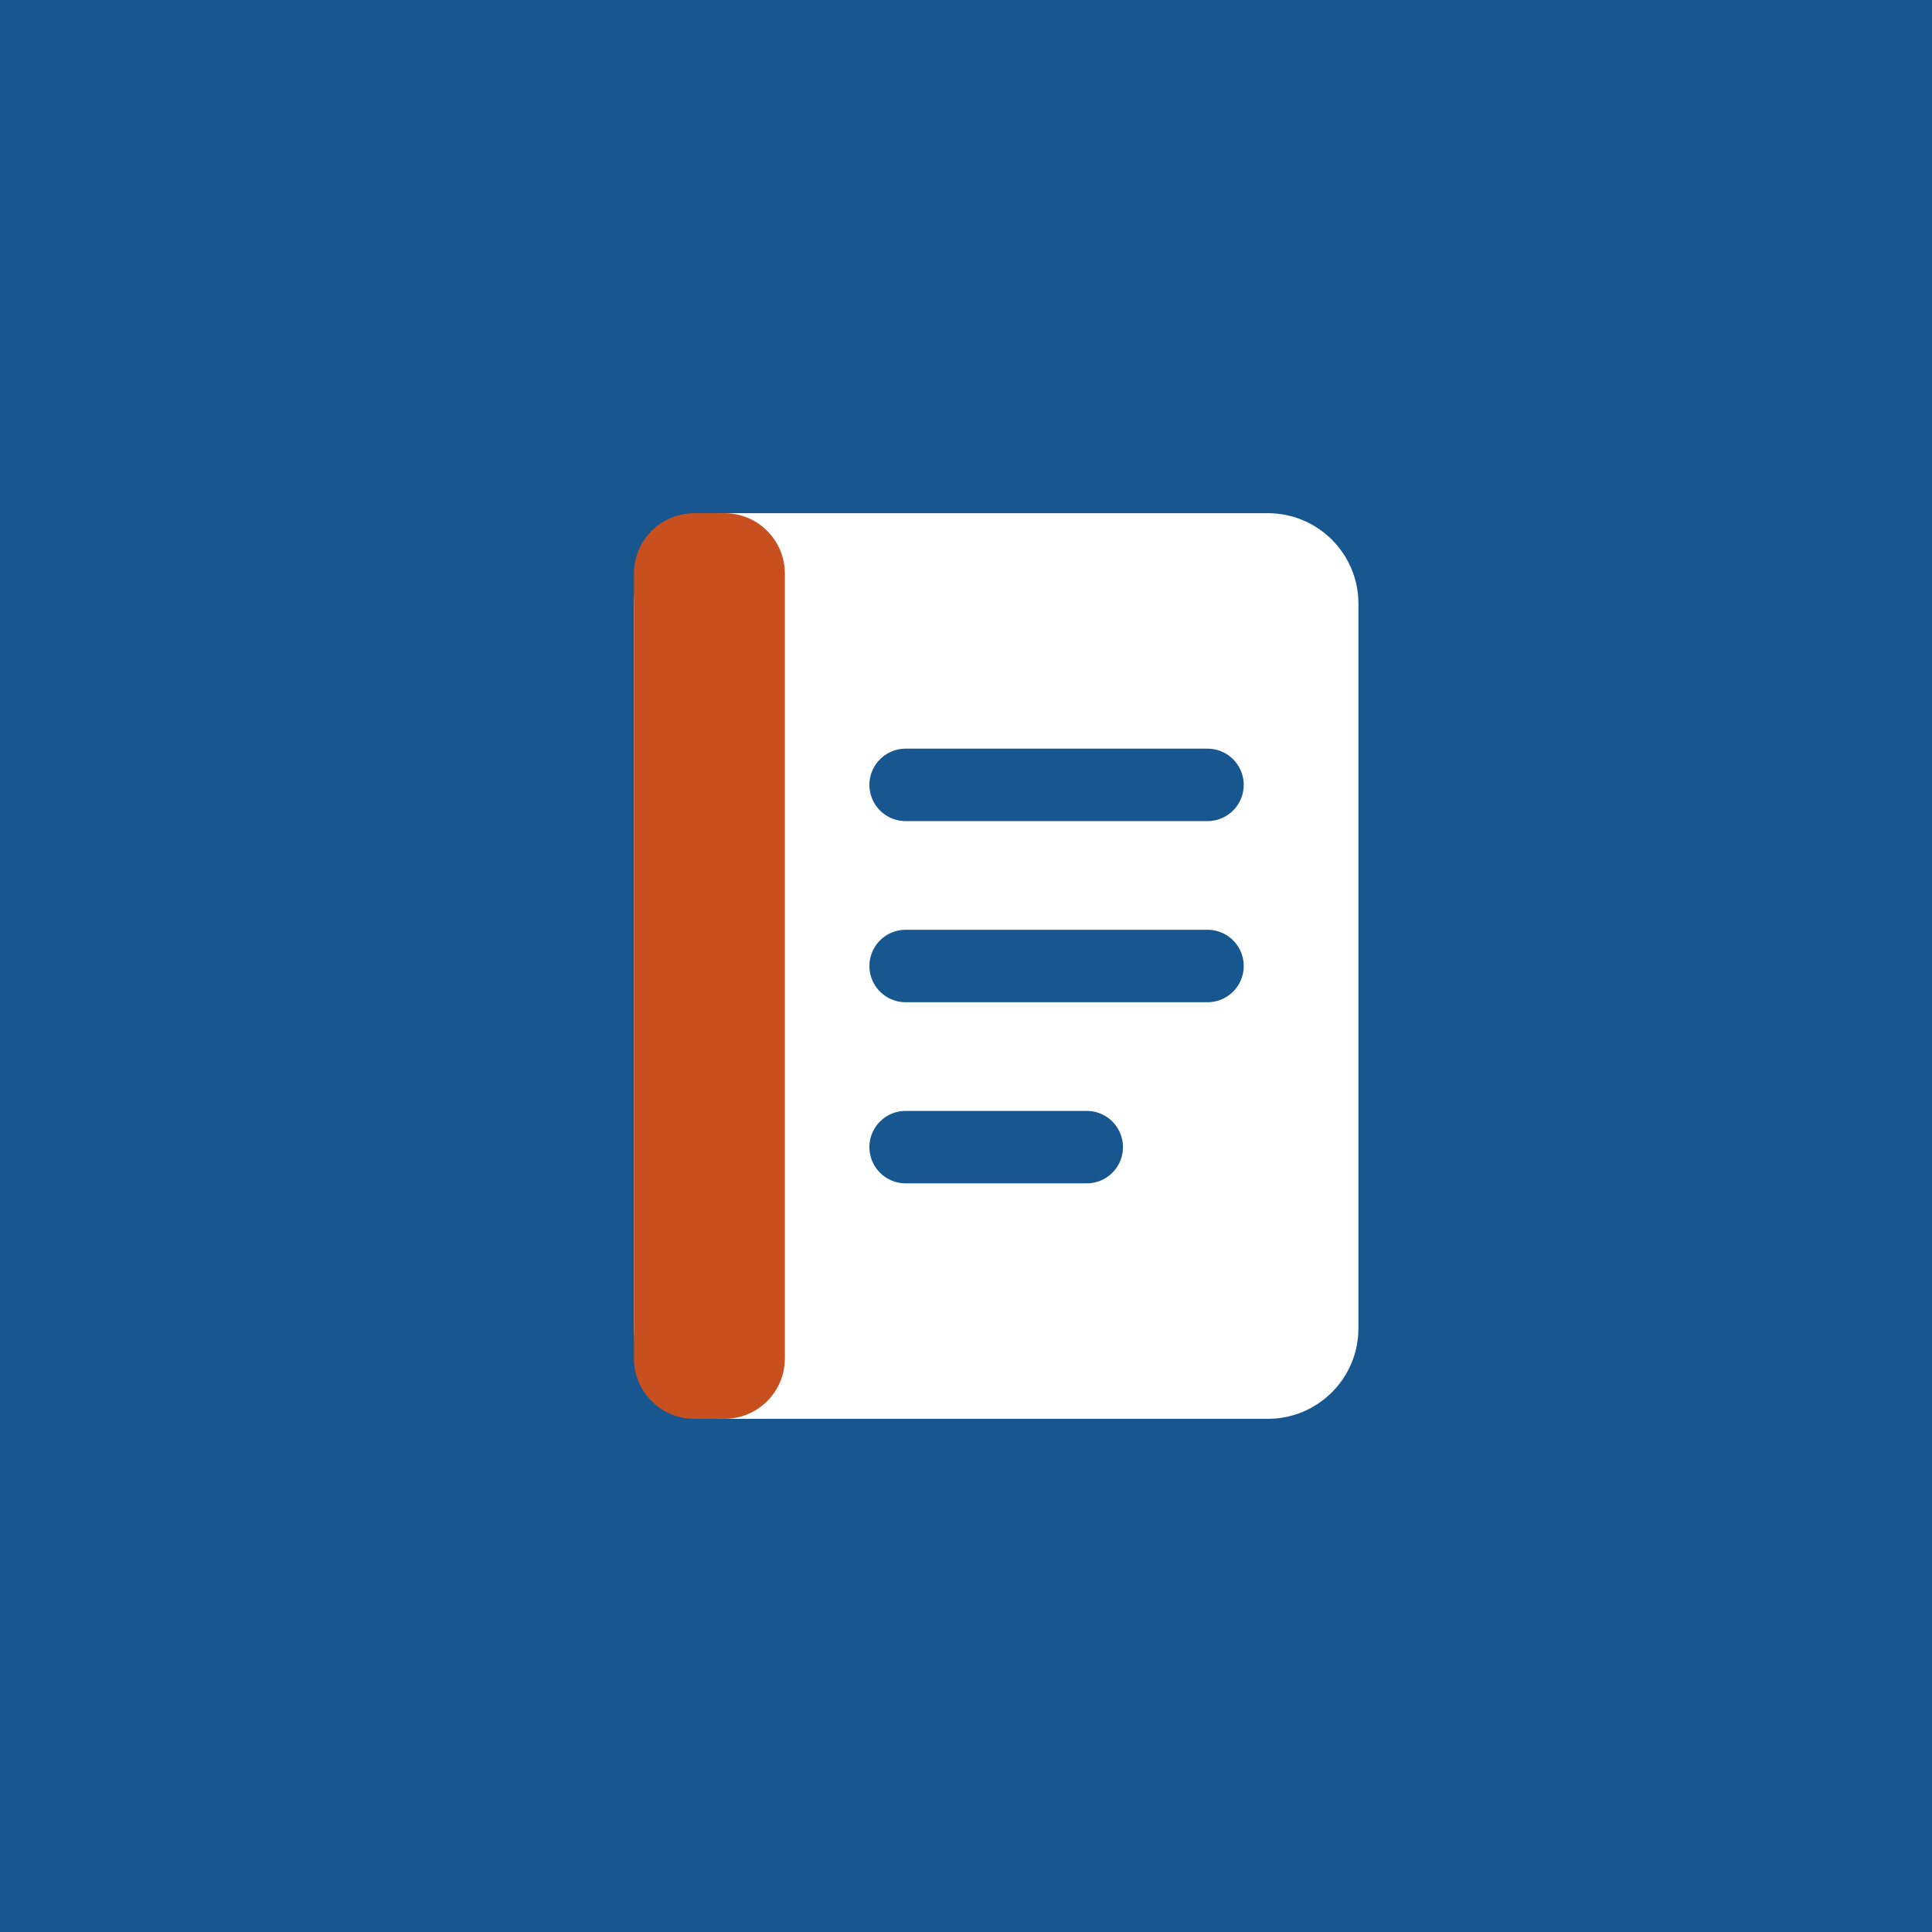
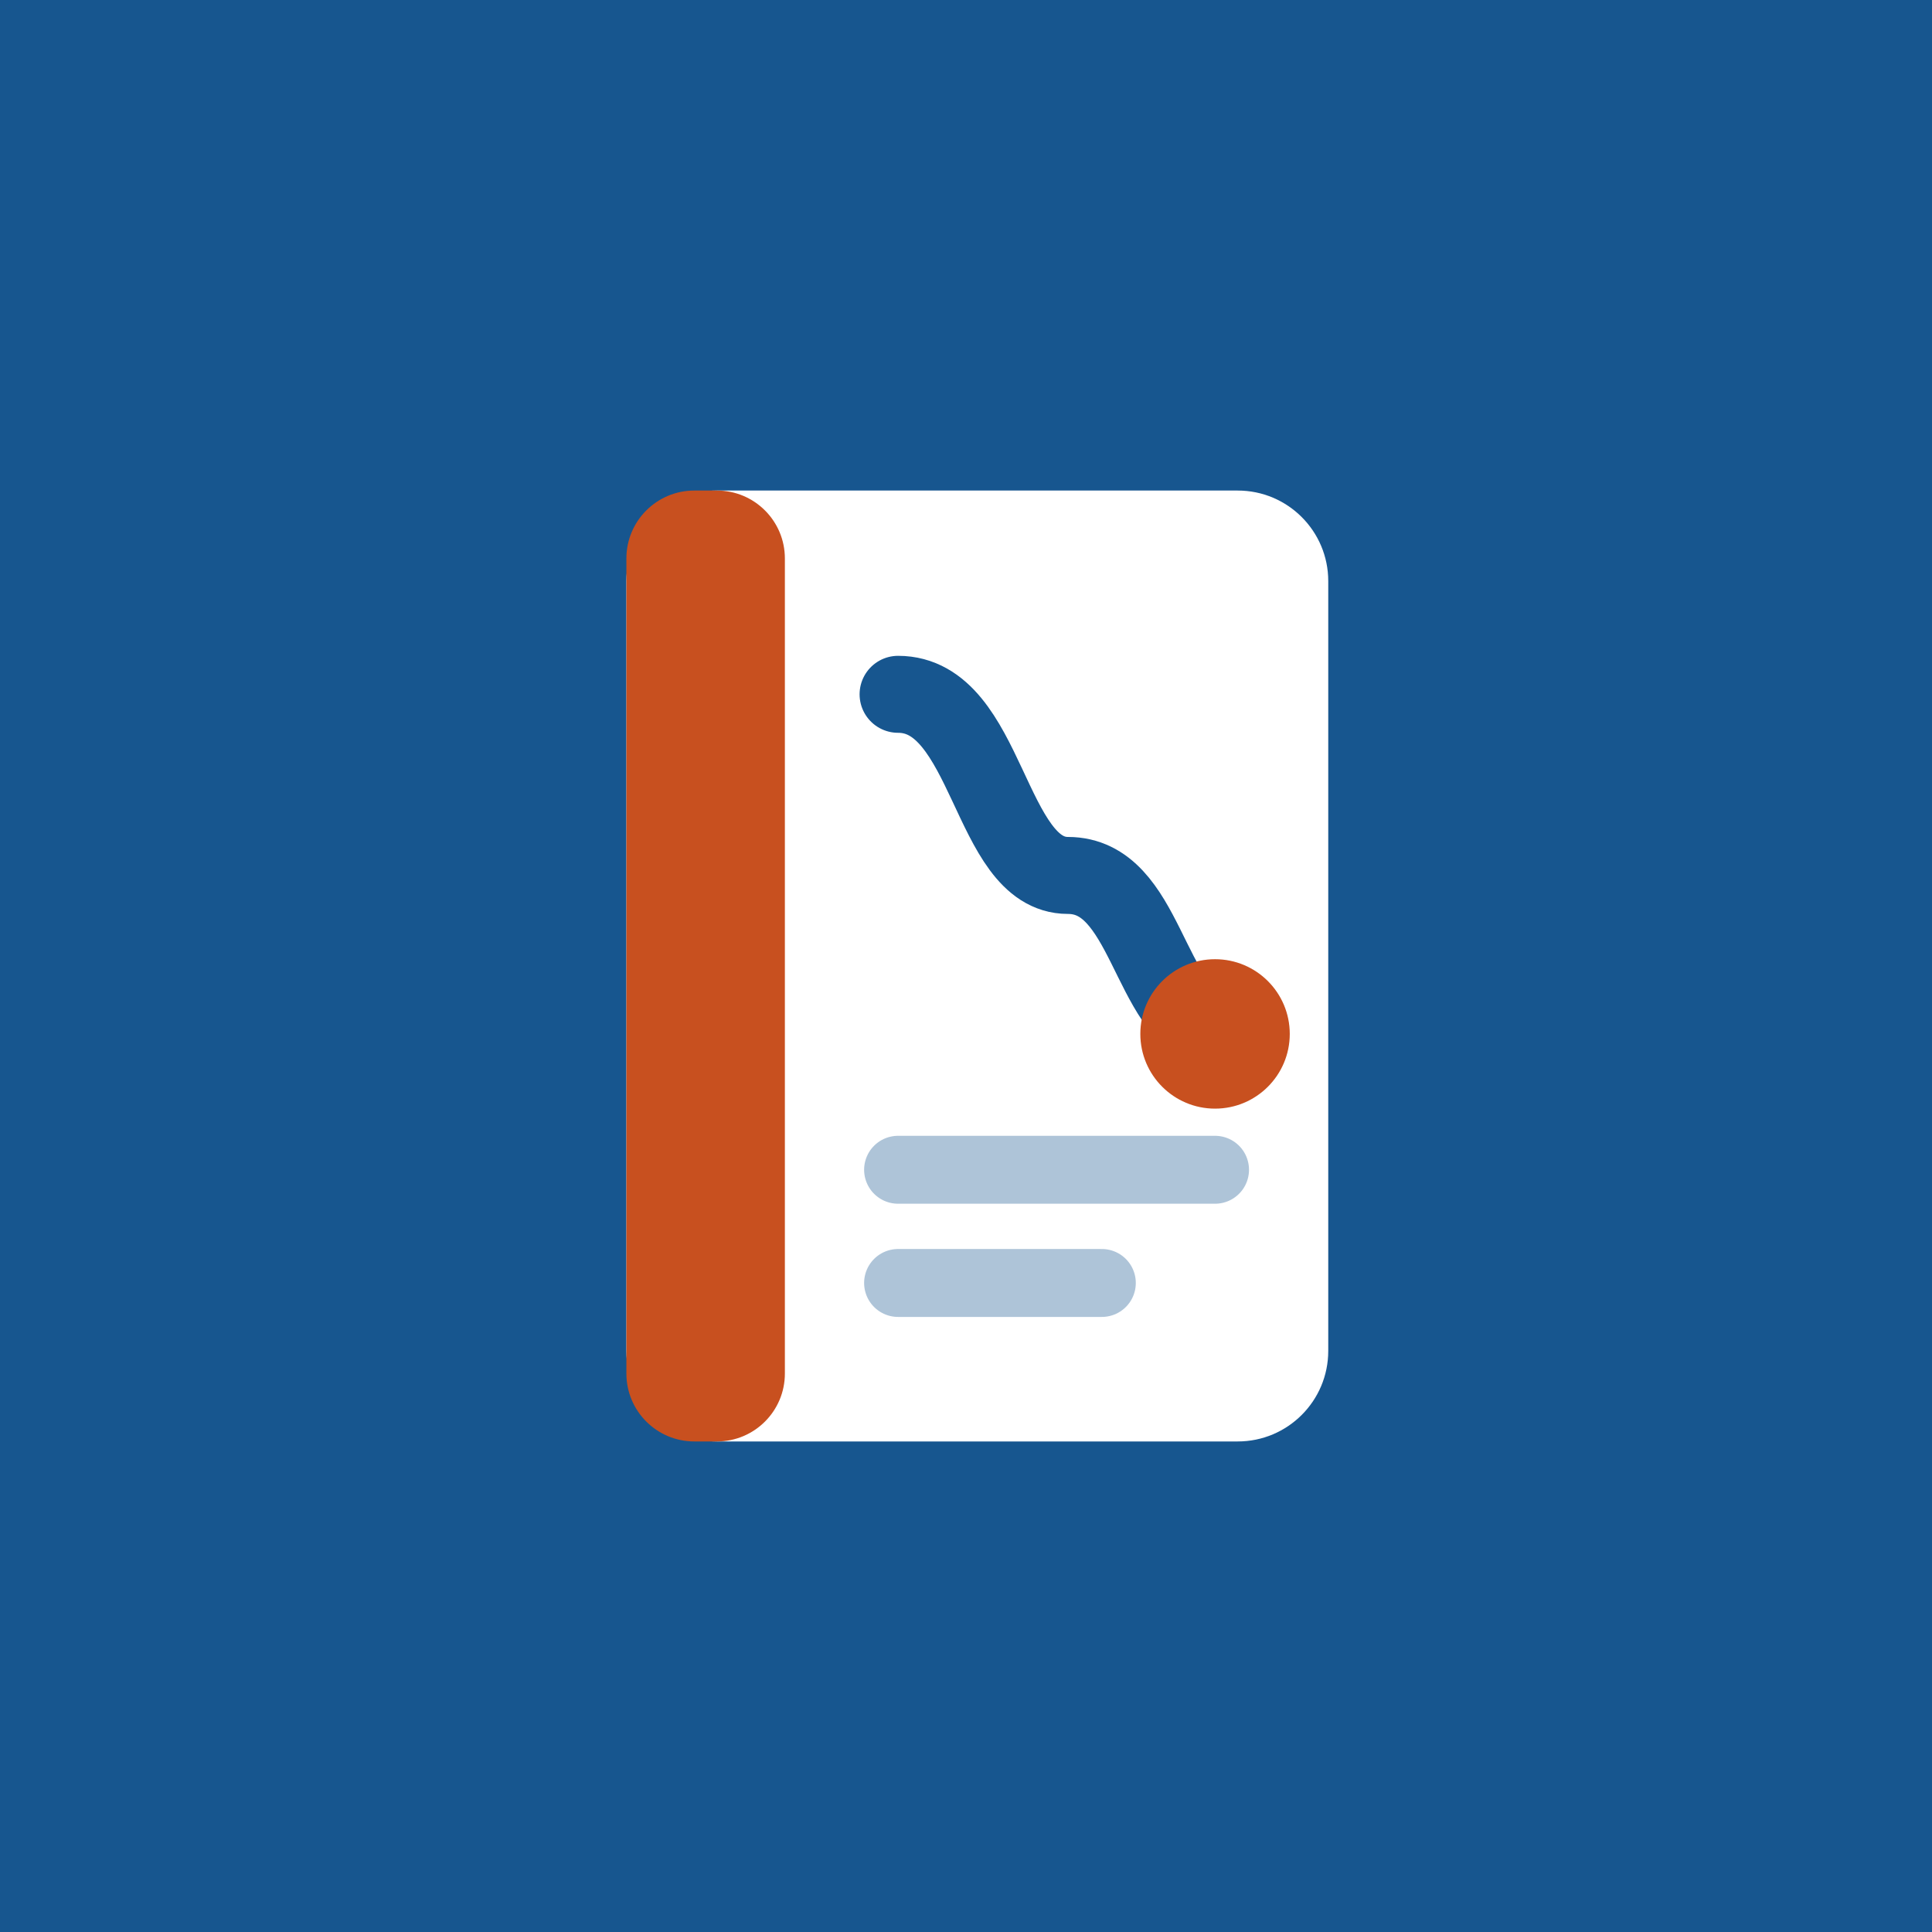
<svg xmlns="http://www.w3.org/2000/svg" viewBox="0 0 64 64">
  <rect width="64" height="64" fill="#17568f" />
-   <rect x="21" y="17" width="24" height="30" rx="3" fill="#ffffff" />
-   <rect x="21" y="17" width="5" height="30" rx="2" fill="#c8501f" />
-   <path d="M30 26h10M30 32h10M30 38h6" stroke="#17568f" stroke-width="2.4" stroke-linecap="round" />
+   <g transform="translate(8 8) scale(0.75)">
+     <rect x="17" y="11" width="31" height="42" rx="4" fill="#ffffff" />
+     <rect x="17" y="11" width="7" height="42" rx="3" fill="#c8501f" />
+     <path d="M29 20C33 20 33 28 36.5 28C40 28 40 34 43 35" fill="none" stroke="#17568f" stroke-width="3.4" stroke-linecap="round" />
+     <circle cx="43" cy="35" r="3.3" fill="#c8501f" />
+     <path d="M29 41h14M29 46h9" stroke="#17568f" stroke-width="3" stroke-linecap="round" opacity=".35" />
+   </g>
</svg>
